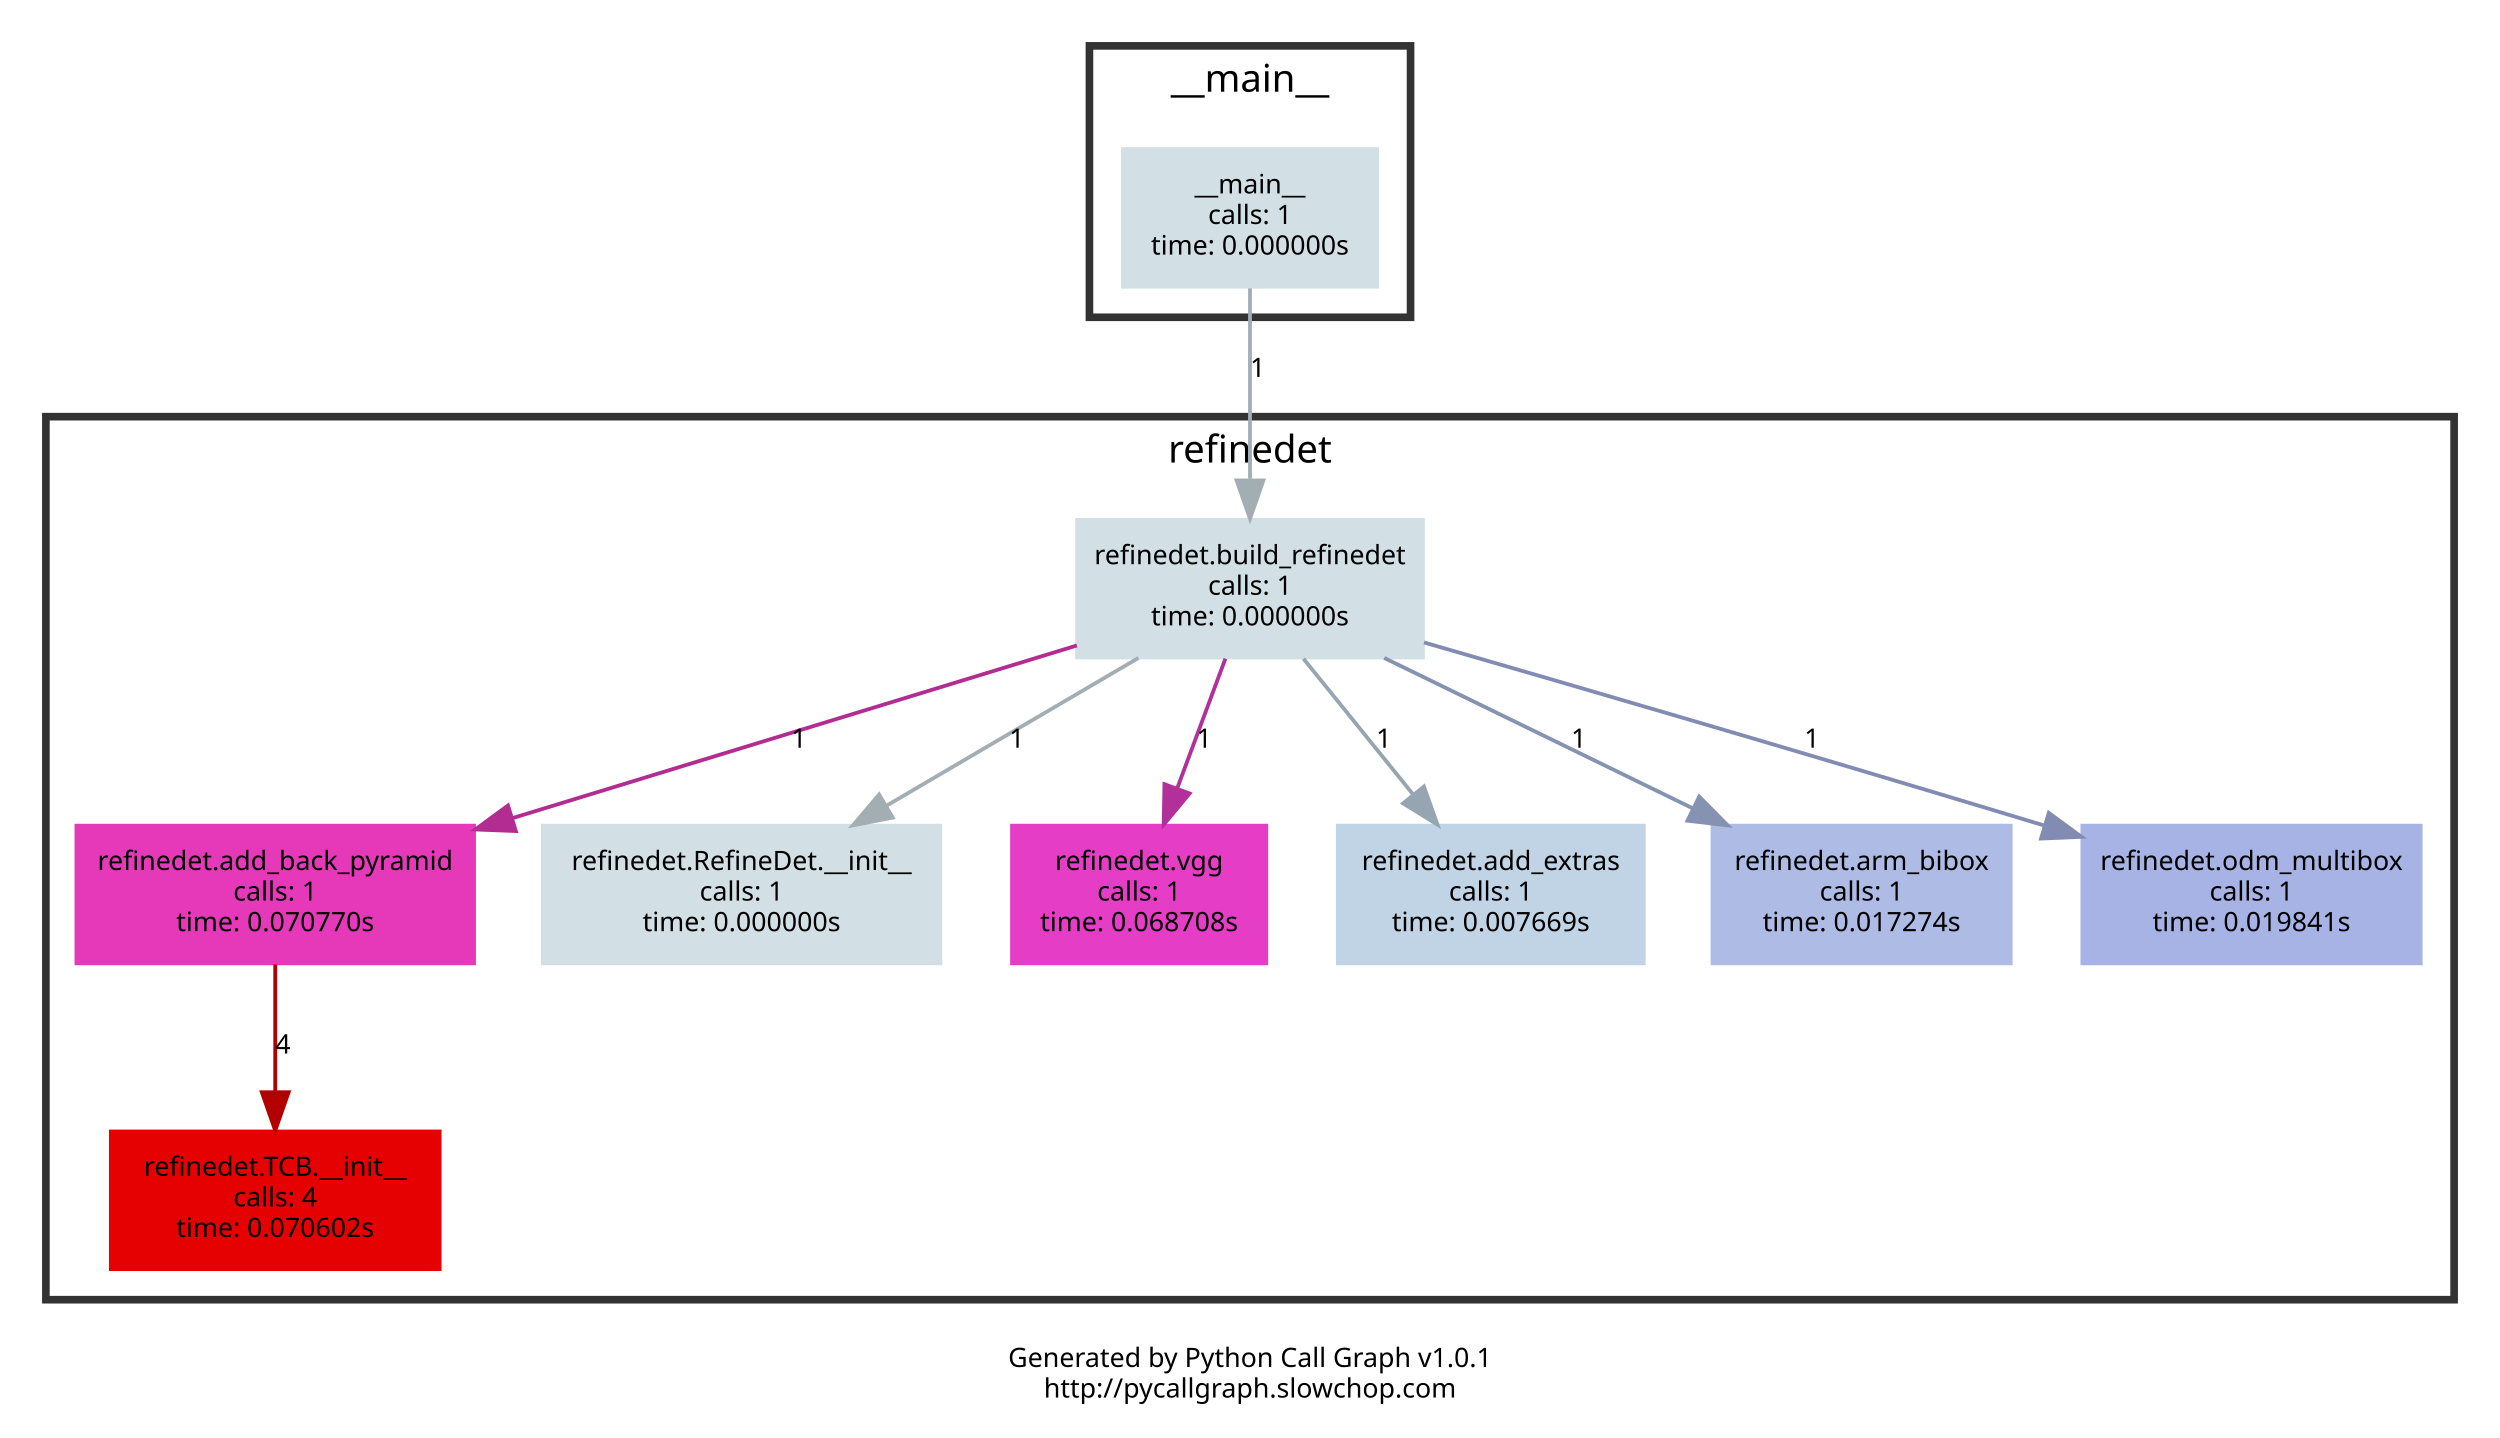
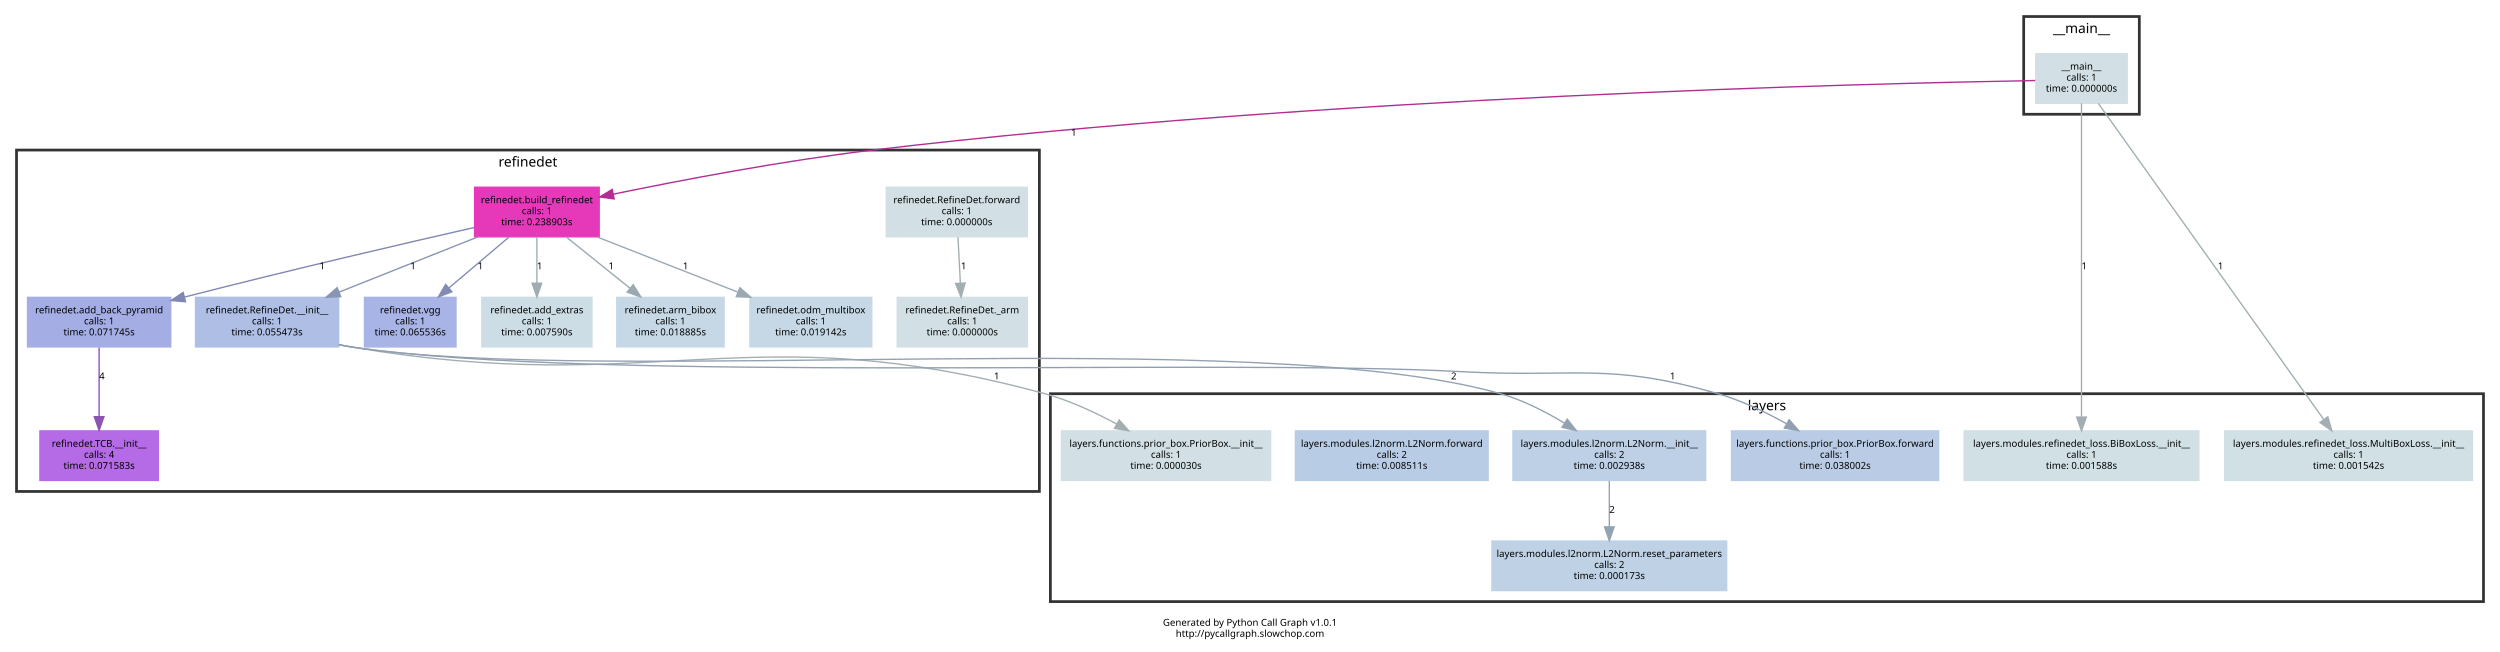
- <svg xmlns="http://www.w3.org/2000/svg" width="654pt" height="376pt" viewBox="0.00 0.00 654.00 376.00">
-   <g id="graph0" class="graph" transform="scale(1 1) rotate(0) translate(4 372)">
-     <polygon fill="white" stroke="white" points="-4,5 -4,-372 651,-372 651,5 -4,5" />
-     <text text-anchor="middle" x="323" y="-14.4" font-family="Verdana" font-size="7.00" fill="#000000">Generated by Python Call Graph v1.0.1</text>
-     <text text-anchor="middle" x="323" y="-6.4" font-family="Verdana" font-size="7.00" fill="#000000">http://pycallgraph.slowchop.com</text>
+ <svg xmlns="http://www.w3.org/2000/svg" width="1816pt" height="473pt" viewBox="0.00 0.00 1816.00 473.00">
+   <g id="graph0" class="graph" transform="scale(1 1) rotate(0) translate(4 469)">
+     <polygon fill="white" stroke="white" points="-4,5 -4,-469 1813,-469 1813,5 -4,5" />
+     <text text-anchor="middle" x="904" y="-14.4" font-family="Verdana" font-size="7.00" fill="#000000">Generated by Python Call Graph v1.0.1</text>
+     <text text-anchor="middle" x="904" y="-6.4" font-family="Verdana" font-size="7.00" fill="#000000">http://pycallgraph.slowchop.com</text>
    <g id="clust1" class="cluster">
-       <polygon fill="none" stroke="#000000" stroke-width="2" stroke-opacity="0.8" points="8,-32 8,-263 638,-263 638,-32 8,-32" />
-       <text text-anchor="middle" x="323" y="-251" font-family="Verdana" font-size="10.00">refinedet</text>
+       <polygon fill="none" stroke="#000000" stroke-width="2" stroke-opacity="0.8" points="759,-32 759,-183 1800,-183 1800,-32 759,-32" />
+       <text text-anchor="middle" x="1279.5" y="-171" font-family="Verdana" font-size="10.00">layers</text>
    </g>
    <g id="clust2" class="cluster">
-       <polygon fill="none" stroke="#000000" stroke-width="2" stroke-opacity="0.8" points="281,-289 281,-360 365,-360 365,-289 281,-289" />
-       <text text-anchor="middle" x="323" y="-348" font-family="Verdana" font-size="10.00">__main__</text>
+       <polygon fill="none" stroke="#000000" stroke-width="2" stroke-opacity="0.8" points="8,-112 8,-360 751,-360 751,-112 8,-112" />
+       <text text-anchor="middle" x="379.5" y="-348" font-family="Verdana" font-size="10.00">refinedet</text>
+     </g>
+     <g id="clust3" class="cluster">
+       <polygon fill="none" stroke="#000000" stroke-width="2" stroke-opacity="0.8" points="1466,-386 1466,-457 1550,-457 1550,-386 1466,-386" />
+       <text text-anchor="middle" x="1508" y="-445" font-family="Verdana" font-size="10.00">__main__</text>
    </g>
    <g id="node1" class="node">
-       <polygon fill="#e539ba" stroke="#e539ba" points="120,-156 16,-156 16,-120 120,-120 120,-156" />
-       <text text-anchor="middle" x="68" y="-144.4" font-family="Verdana" font-size="7.00" fill="#000000">refinedet.add_back_pyramid</text>
-       <text text-anchor="middle" x="68" y="-136.4" font-family="Verdana" font-size="7.00" fill="#000000">calls: 1</text>
-       <text text-anchor="middle" x="68" y="-128.4" font-family="Verdana" font-size="7.00" fill="#000000">time: 0.070770s</text>
+       <polygon fill="#bdd0e5" stroke="#bdd0e5" points="1235,-156 1095,-156 1095,-120 1235,-120 1235,-156" />
+       <text text-anchor="middle" x="1165" y="-144.4" font-family="Verdana" font-size="7.00" fill="#000000">layers.modules.l2norm.L2Norm.__init__</text>
+       <text text-anchor="middle" x="1165" y="-136.4" font-family="Verdana" font-size="7.00" fill="#000000">calls: 2</text>
+       <text text-anchor="middle" x="1165" y="-128.4" font-family="Verdana" font-size="7.00" fill="#000000">time: 0.002938s</text>
+     </g>
+     <g id="node2" class="node">
+       <polygon fill="#bfd2e5" stroke="#bfd2e5" points="1250.25,-76 1079.75,-76 1079.75,-40 1250.25,-40 1250.25,-76" />
+       <text text-anchor="middle" x="1165" y="-64.4" font-family="Verdana" font-size="7.00" fill="#000000">layers.modules.l2norm.L2Norm.reset_parameters</text>
+       <text text-anchor="middle" x="1165" y="-56.4" font-family="Verdana" font-size="7.00" fill="#000000">calls: 2</text>
+       <text text-anchor="middle" x="1165" y="-48.4" font-family="Verdana" font-size="7.00" fill="#000000">time: 0.000173s</text>
+     </g>
+     <g id="edge1" class="edge">
+       <path fill="none" stroke="#94a3b2" d="M1165,-119.689C1165,-109.894 1165,-97.422 1165,-86.335" />
+       <polygon fill="#94a3b2" stroke="#94a3b2" points="1168.5,-86.262 1165,-76.262 1161.5,-86.262 1168.5,-86.262" />
+       <text text-anchor="middle" x="1167" y="-96.4" font-family="Verdana" font-size="7.00" fill="#000000">2</text>
    </g>
    <g id="node3" class="node">
-       <polygon fill="#e50001" stroke="#e50001" points="111,-76 25,-76 25,-40 111,-40 111,-76" />
-       <text text-anchor="middle" x="68" y="-64.4" font-family="Verdana" font-size="7.00" fill="#000000">refinedet.TCB.__init__</text>
-       <text text-anchor="middle" x="68" y="-56.4" font-family="Verdana" font-size="7.00" fill="#000000">calls: 4</text>
-       <text text-anchor="middle" x="68" y="-48.4" font-family="Verdana" font-size="7.00" fill="#000000">time: 0.070602s</text>
-     </g>
-     <g id="edge1" class="edge">
-       <path fill="none" stroke="#b20001" d="M68,-119.689C68,-109.894 68,-97.422 68,-86.335" />
-       <polygon fill="#b20001" stroke="#b20001" points="71.5,-86.262 68,-76.262 64.5,-86.262 71.5,-86.262" />
-       <text text-anchor="middle" x="70" y="-96.4" font-family="Verdana" font-size="7.00" fill="#000000">4</text>
-     </g>
-     <g id="node2" class="node">
-       <polygon fill="#d2e0e5" stroke="#d2e0e5" points="242,-156 138,-156 138,-120 242,-120 242,-156" />
-       <text text-anchor="middle" x="190" y="-144.4" font-family="Verdana" font-size="7.00" fill="#000000">refinedet.RefineDet.__init__</text>
-       <text text-anchor="middle" x="190" y="-136.4" font-family="Verdana" font-size="7.00" fill="#000000">calls: 1</text>
-       <text text-anchor="middle" x="190" y="-128.4" font-family="Verdana" font-size="7.00" fill="#000000">time: 0.000000s</text>
+       <polygon fill="#d1e0e5" stroke="#d1e0e5" points="1593.25,-156 1422.75,-156 1422.75,-120 1593.25,-120 1593.25,-156" />
+       <text text-anchor="middle" x="1508" y="-144.4" font-family="Verdana" font-size="7.00" fill="#000000">layers.modules.refinedet_loss.BiBoxLoss.__init__</text>
+       <text text-anchor="middle" x="1508" y="-136.4" font-family="Verdana" font-size="7.00" fill="#000000">calls: 1</text>
+       <text text-anchor="middle" x="1508" y="-128.4" font-family="Verdana" font-size="7.00" fill="#000000">time: 0.001588s</text>
    </g>
    <g id="node4" class="node">
-       <polygon fill="#c1d4e5" stroke="#c1d4e5" points="426,-156 346,-156 346,-120 426,-120 426,-156" />
-       <text text-anchor="middle" x="386" y="-144.4" font-family="Verdana" font-size="7.00" fill="#000000">refinedet.add_extras</text>
-       <text text-anchor="middle" x="386" y="-136.4" font-family="Verdana" font-size="7.00" fill="#000000">calls: 1</text>
-       <text text-anchor="middle" x="386" y="-128.4" font-family="Verdana" font-size="7.00" fill="#000000">time: 0.007669s</text>
+       <polygon fill="#d1e0e5" stroke="#d1e0e5" points="1792,-156 1612,-156 1612,-120 1792,-120 1792,-156" />
+       <text text-anchor="middle" x="1702" y="-144.4" font-family="Verdana" font-size="7.00" fill="#000000">layers.modules.refinedet_loss.MultiBoxLoss.__init__</text>
+       <text text-anchor="middle" x="1702" y="-136.4" font-family="Verdana" font-size="7.00" fill="#000000">calls: 1</text>
+       <text text-anchor="middle" x="1702" y="-128.4" font-family="Verdana" font-size="7.00" fill="#000000">time: 0.001542s</text>
    </g>
    <g id="node5" class="node">
-       <polygon fill="#e53dc5" stroke="#e53dc5" points="327.25,-156 260.75,-156 260.75,-120 327.25,-120 327.25,-156" />
-       <text text-anchor="middle" x="294" y="-144.4" font-family="Verdana" font-size="7.00" fill="#000000">refinedet.vgg</text>
-       <text text-anchor="middle" x="294" y="-136.4" font-family="Verdana" font-size="7.00" fill="#000000">calls: 1</text>
-       <text text-anchor="middle" x="294" y="-128.4" font-family="Verdana" font-size="7.00" fill="#000000">time: 0.068708s</text>
+       <polygon fill="#d2e0e5" stroke="#d2e0e5" points="919,-156 767,-156 767,-120 919,-120 919,-156" />
+       <text text-anchor="middle" x="843" y="-144.4" font-family="Verdana" font-size="7.00" fill="#000000">layers.functions.prior_box.PriorBox.__init__</text>
+       <text text-anchor="middle" x="843" y="-136.4" font-family="Verdana" font-size="7.00" fill="#000000">calls: 1</text>
+       <text text-anchor="middle" x="843" y="-128.4" font-family="Verdana" font-size="7.00" fill="#000000">time: 0.000030s</text>
    </g>
    <g id="node6" class="node">
-       <polygon fill="#adbbe5" stroke="#adbbe5" points="522,-156 444,-156 444,-120 522,-120 522,-156" />
-       <text text-anchor="middle" x="483" y="-144.4" font-family="Verdana" font-size="7.00" fill="#000000">refinedet.arm_bibox</text>
-       <text text-anchor="middle" x="483" y="-136.4" font-family="Verdana" font-size="7.00" fill="#000000">calls: 1</text>
-       <text text-anchor="middle" x="483" y="-128.4" font-family="Verdana" font-size="7.00" fill="#000000">time: 0.017274s</text>
+       <polygon fill="#b9cce5" stroke="#b9cce5" points="1077,-156 937,-156 937,-120 1077,-120 1077,-156" />
+       <text text-anchor="middle" x="1007" y="-144.4" font-family="Verdana" font-size="7.00" fill="#000000">layers.modules.l2norm.L2Norm.forward</text>
+       <text text-anchor="middle" x="1007" y="-136.4" font-family="Verdana" font-size="7.00" fill="#000000">calls: 2</text>
+       <text text-anchor="middle" x="1007" y="-128.4" font-family="Verdana" font-size="7.00" fill="#000000">time: 0.008511s</text>
    </g>
    <g id="node7" class="node">
-       <polygon fill="#a7b3e5" stroke="#a7b3e5" points="629.25,-156 540.75,-156 540.75,-120 629.25,-120 629.25,-156" />
-       <text text-anchor="middle" x="585" y="-144.4" font-family="Verdana" font-size="7.00" fill="#000000">refinedet.odm_multibox</text>
-       <text text-anchor="middle" x="585" y="-136.4" font-family="Verdana" font-size="7.00" fill="#000000">calls: 1</text>
-       <text text-anchor="middle" x="585" y="-128.4" font-family="Verdana" font-size="7.00" fill="#000000">time: 0.019841s</text>
+       <polygon fill="#bacce5" stroke="#bacce5" points="1404.25,-156 1253.75,-156 1253.75,-120 1404.25,-120 1404.25,-156" />
+       <text text-anchor="middle" x="1329" y="-144.4" font-family="Verdana" font-size="7.00" fill="#000000">layers.functions.prior_box.PriorBox.forward</text>
+       <text text-anchor="middle" x="1329" y="-136.4" font-family="Verdana" font-size="7.00" fill="#000000">calls: 1</text>
+       <text text-anchor="middle" x="1329" y="-128.4" font-family="Verdana" font-size="7.00" fill="#000000">time: 0.038002s</text>
    </g>
    <g id="node8" class="node">
-       <polygon fill="#d2e0e5" stroke="#d2e0e5" points="368.25,-236 277.75,-236 277.75,-200 368.25,-200 368.25,-236" />
-       <text text-anchor="middle" x="323" y="-224.4" font-family="Verdana" font-size="7.00" fill="#000000">refinedet.build_refinedet</text>
-       <text text-anchor="middle" x="323" y="-216.4" font-family="Verdana" font-size="7.00" fill="#000000">calls: 1</text>
-       <text text-anchor="middle" x="323" y="-208.4" font-family="Verdana" font-size="7.00" fill="#000000">time: 0.000000s</text>
+       <polygon fill="#d2e0e5" stroke="#d2e0e5" points="742.25,-333 639.75,-333 639.75,-297 742.25,-297 742.25,-333" />
+       <text text-anchor="middle" x="691" y="-321.4" font-family="Verdana" font-size="7.00" fill="#000000">refinedet.RefineDet.forward</text>
+       <text text-anchor="middle" x="691" y="-313.4" font-family="Verdana" font-size="7.00" fill="#000000">calls: 1</text>
+       <text text-anchor="middle" x="691" y="-305.4" font-family="Verdana" font-size="7.00" fill="#000000">time: 0.000000s</text>
+     </g>
+     <g id="node14" class="node">
+       <polygon fill="#d2e0e5" stroke="#d2e0e5" points="742.25,-253 647.75,-253 647.75,-217 742.25,-217 742.25,-253" />
+       <text text-anchor="middle" x="695" y="-241.4" font-family="Verdana" font-size="7.00" fill="#000000">refinedet.RefineDet._arm</text>
+       <text text-anchor="middle" x="695" y="-233.4" font-family="Verdana" font-size="7.00" fill="#000000">calls: 1</text>
+       <text text-anchor="middle" x="695" y="-225.4" font-family="Verdana" font-size="7.00" fill="#000000">time: 0.000000s</text>
    </g>
    <g id="edge2" class="edge">
-       <path fill="none" stroke="#b22c91" d="M277.705,-203.145C236.638,-190.583 175.735,-171.954 130.129,-158.004" />
-       <polygon fill="#b22c91" stroke="#b22c91" points="130.937,-154.591 120.351,-155.013 128.89,-161.285 130.937,-154.591" />
-       <text text-anchor="middle" x="205" y="-176.4" font-family="Verdana" font-size="7.00" fill="#000000">1</text>
+       <path fill="none" stroke="#a3aeb2" d="M691.888,-296.689C692.39,-286.894 693.03,-274.422 693.598,-263.335" />
+       <polygon fill="#a3aeb2" stroke="#a3aeb2" points="697.098,-263.428 694.115,-253.262 690.107,-263.07 697.098,-263.428" />
+       <text text-anchor="middle" x="696" y="-273.4" font-family="Verdana" font-size="7.00" fill="#000000">1</text>
+     </g>
+     <g id="node9" class="node">
+       <polygon fill="#a4aee5" stroke="#a4aee5" points="120,-253 16,-253 16,-217 120,-217 120,-253" />
+       <text text-anchor="middle" x="68" y="-241.4" font-family="Verdana" font-size="7.00" fill="#000000">refinedet.add_back_pyramid</text>
+       <text text-anchor="middle" x="68" y="-233.4" font-family="Verdana" font-size="7.00" fill="#000000">calls: 1</text>
+       <text text-anchor="middle" x="68" y="-225.4" font-family="Verdana" font-size="7.00" fill="#000000">time: 0.071745s</text>
+     </g>
+     <g id="node11" class="node">
+       <polygon fill="#b46be5" stroke="#b46be5" points="111,-156 25,-156 25,-120 111,-120 111,-156" />
+       <text text-anchor="middle" x="68" y="-144.4" font-family="Verdana" font-size="7.00" fill="#000000">refinedet.TCB.__init__</text>
+       <text text-anchor="middle" x="68" y="-136.4" font-family="Verdana" font-size="7.00" fill="#000000">calls: 4</text>
+       <text text-anchor="middle" x="68" y="-128.4" font-family="Verdana" font-size="7.00" fill="#000000">time: 0.071583s</text>
    </g>
    <g id="edge3" class="edge">
-       <path fill="none" stroke="#a3aeb2" d="M293.813,-199.883C274.409,-188.503 248.74,-173.449 227.781,-161.157" />
-       <polygon fill="#a3aeb2" stroke="#a3aeb2" points="229.516,-158.117 219.119,-156.078 225.975,-164.156 229.516,-158.117" />
-       <text text-anchor="middle" x="262" y="-176.4" font-family="Verdana" font-size="7.00" fill="#000000">1</text>
+       <path fill="none" stroke="#8c53b2" d="M68,-216.576C68,-202.648 68,-182.861 68,-166.757" />
+       <polygon fill="#8c53b2" stroke="#8c53b2" points="71.5,-166.314 68,-156.314 64.5,-166.314 71.5,-166.314" />
+       <text text-anchor="middle" x="70" y="-193.4" font-family="Verdana" font-size="7.00" fill="#000000">4</text>
+     </g>
+     <g id="node10" class="node">
+       <polygon fill="#aebee5" stroke="#aebee5" points="242,-253 138,-253 138,-217 242,-217 242,-253" />
+       <text text-anchor="middle" x="190" y="-241.4" font-family="Verdana" font-size="7.00" fill="#000000">refinedet.RefineDet.__init__</text>
+       <text text-anchor="middle" x="190" y="-233.4" font-family="Verdana" font-size="7.00" fill="#000000">calls: 1</text>
+       <text text-anchor="middle" x="190" y="-225.4" font-family="Verdana" font-size="7.00" fill="#000000">time: 0.055473s</text>
    </g>
    <g id="edge4" class="edge">
-       <path fill="none" stroke="#b23099" d="M316.564,-199.689C312.847,-189.692 308.093,-176.906 303.909,-165.651" />
-       <polygon fill="#b23099" stroke="#b23099" points="307.184,-164.416 300.418,-156.262 300.622,-166.855 307.184,-164.416" />
-       <text text-anchor="middle" x="311" y="-176.4" font-family="Verdana" font-size="7.00" fill="#000000">1</text>
+       <path fill="none" stroke="#a3aeb2" d="M242.084,-218.73C245.087,-218.085 248.074,-217.501 251,-217 472.289,-179.111 538.358,-241.91 755,-183 773.05,-178.092 791.76,-169.332 807.263,-160.913" />
+       <polygon fill="#a3aeb2" stroke="#a3aeb2" points="808.974,-163.966 815.991,-156.027 805.555,-157.858 808.974,-163.966" />
+       <text text-anchor="middle" x="720" y="-193.4" font-family="Verdana" font-size="7.00" fill="#000000">1</text>
    </g>
    <g id="edge5" class="edge">
-       <path fill="none" stroke="#96a5b2" d="M336.982,-199.689C345.383,-189.288 356.221,-175.869 365.57,-164.294" />
-       <polygon fill="#96a5b2" stroke="#96a5b2" points="368.497,-166.241 372.057,-156.262 363.051,-161.843 368.497,-166.241" />
-       <text text-anchor="middle" x="358" y="-176.4" font-family="Verdana" font-size="7.00" fill="#000000">1</text>
+       <path fill="none" stroke="#93a2b2" d="M242.067,-218.626C245.074,-218.008 248.067,-217.458 251,-217 434.488,-188.361 907.334,-233.66 1086,-183 1102.23,-178.398 1118.76,-169.906 1132.47,-161.602" />
+       <polygon fill="#93a2b2" stroke="#93a2b2" points="1134.44,-164.498 1141.04,-156.214 1130.71,-158.571 1134.44,-164.498" />
+       <text text-anchor="middle" x="1052" y="-193.4" font-family="Verdana" font-size="7.00" fill="#000000">2</text>
    </g>
    <g id="edge6" class="edge">
-       <path fill="none" stroke="#8692b2" d="M358.113,-199.883C381.872,-188.3 413.441,-172.91 438.894,-160.502" />
-       <polygon fill="#8692b2" stroke="#8692b2" points="440.514,-163.606 447.969,-156.078 437.447,-157.314 440.514,-163.606" />
-       <text text-anchor="middle" x="409" y="-176.4" font-family="Verdana" font-size="7.00" fill="#000000">1</text>
+       <path fill="none" stroke="#909fb2" d="M242.059,-218.571C245.068,-217.967 248.064,-217.435 251,-217 428.442,-190.718 878.884,-208.692 1058,-199 1140.85,-194.517 1164.3,-206.068 1244,-183 1261.18,-178.026 1278.95,-169.455 1293.76,-161.191" />
+       <polygon fill="#909fb2" stroke="#909fb2" points="1295.65,-164.141 1302.58,-156.12 1292.16,-158.073 1295.65,-164.141" />
+       <text text-anchor="middle" x="1211" y="-193.4" font-family="Verdana" font-size="7.00" fill="#000000">1</text>
+     </g>
+     <g id="node12" class="node">
+       <polygon fill="#cddde5" stroke="#cddde5" points="426,-253 346,-253 346,-217 426,-217 426,-253" />
+       <text text-anchor="middle" x="386" y="-241.4" font-family="Verdana" font-size="7.00" fill="#000000">refinedet.add_extras</text>
+       <text text-anchor="middle" x="386" y="-233.4" font-family="Verdana" font-size="7.00" fill="#000000">calls: 1</text>
+       <text text-anchor="middle" x="386" y="-225.4" font-family="Verdana" font-size="7.00" fill="#000000">time: 0.007590s</text>
+     </g>
+     <g id="node13" class="node">
+       <polygon fill="#a8b4e5" stroke="#a8b4e5" points="327.25,-253 260.75,-253 260.75,-217 327.25,-217 327.25,-253" />
+       <text text-anchor="middle" x="294" y="-241.4" font-family="Verdana" font-size="7.00" fill="#000000">refinedet.vgg</text>
+       <text text-anchor="middle" x="294" y="-233.4" font-family="Verdana" font-size="7.00" fill="#000000">calls: 1</text>
+       <text text-anchor="middle" x="294" y="-225.4" font-family="Verdana" font-size="7.00" fill="#000000">time: 0.065536s</text>
+     </g>
+     <g id="node15" class="node">
+       <polygon fill="#c6d8e5" stroke="#c6d8e5" points="522,-253 444,-253 444,-217 522,-217 522,-253" />
+       <text text-anchor="middle" x="483" y="-241.4" font-family="Verdana" font-size="7.00" fill="#000000">refinedet.arm_bibox</text>
+       <text text-anchor="middle" x="483" y="-233.4" font-family="Verdana" font-size="7.00" fill="#000000">calls: 1</text>
+       <text text-anchor="middle" x="483" y="-225.4" font-family="Verdana" font-size="7.00" fill="#000000">time: 0.018885s</text>
+     </g>
+     <g id="node16" class="node">
+       <polygon fill="#c6d8e5" stroke="#c6d8e5" points="629.25,-253 540.75,-253 540.75,-217 629.25,-217 629.25,-253" />
+       <text text-anchor="middle" x="585" y="-241.4" font-family="Verdana" font-size="7.00" fill="#000000">refinedet.odm_multibox</text>
+       <text text-anchor="middle" x="585" y="-233.4" font-family="Verdana" font-size="7.00" fill="#000000">calls: 1</text>
+       <text text-anchor="middle" x="585" y="-225.4" font-family="Verdana" font-size="7.00" fill="#000000">time: 0.019142s</text>
+     </g>
+     <g id="node17" class="node">
+       <polygon fill="#e539ba" stroke="#e539ba" points="431.25,-333 340.75,-333 340.75,-297 431.25,-297 431.25,-333" />
+       <text text-anchor="middle" x="386" y="-321.4" font-family="Verdana" font-size="7.00" fill="#000000">refinedet.build_refinedet</text>
+       <text text-anchor="middle" x="386" y="-313.4" font-family="Verdana" font-size="7.00" fill="#000000">calls: 1</text>
+       <text text-anchor="middle" x="386" y="-305.4" font-family="Verdana" font-size="7.00" fill="#000000">time: 0.238903s</text>
+     </g>
+     <g id="edge10" class="edge">
+       <path fill="none" stroke="#7f87b2" d="M340.373,-303.732C291.001,-292.497 209.722,-273.639 130.375,-253.309" />
+       <polygon fill="#7f87b2" stroke="#7f87b2" points="130.764,-249.795 120.208,-250.693 129.02,-256.574 130.764,-249.795" />
+       <text text-anchor="middle" x="230" y="-273.4" font-family="Verdana" font-size="7.00" fill="#000000">1</text>
+     </g>
+     <g id="edge11" class="edge">
+       <path fill="none" stroke="#8794b2" d="M342.987,-296.883C313.371,-285.097 273.85,-269.369 242.396,-256.851" />
+       <polygon fill="#8794b2" stroke="#8794b2" points="243.498,-253.523 232.913,-253.078 240.91,-260.027 243.498,-253.523" />
+       <text text-anchor="middle" x="296" y="-273.4" font-family="Verdana" font-size="7.00" fill="#000000">1</text>
+     </g>
+     <g id="edge12" class="edge">
+       <path fill="none" stroke="#828cb2" d="M365.582,-296.689C352.838,-285.884 336.251,-271.822 322.254,-259.955" />
+       <polygon fill="#828cb2" stroke="#828cb2" points="324.252,-257.06 314.361,-253.262 319.725,-262.399 324.252,-257.06" />
+       <text text-anchor="middle" x="345" y="-273.4" font-family="Verdana" font-size="7.00" fill="#000000">1</text>
+     </g>
+     <g id="edge13" class="edge">
+       <path fill="none" stroke="#9facb2" d="M386,-296.689C386,-286.894 386,-274.422 386,-263.335" />
+       <polygon fill="#9facb2" stroke="#9facb2" points="389.5,-263.262 386,-253.262 382.5,-263.262 389.5,-263.262" />
+       <text text-anchor="middle" x="388" y="-273.4" font-family="Verdana" font-size="7.00" fill="#000000">1</text>
+     </g>
+     <g id="edge14" class="edge">
+       <path fill="none" stroke="#9aa8b2" d="M407.527,-296.689C421.09,-285.783 438.78,-271.559 453.623,-259.623" />
+       <polygon fill="#9aa8b2" stroke="#9aa8b2" points="455.933,-262.256 461.533,-253.262 451.546,-256.801 455.933,-262.256" />
+       <text text-anchor="middle" x="440" y="-273.4" font-family="Verdana" font-size="7.00" fill="#000000">1</text>
+     </g>
+     <g id="edge15" class="edge">
+       <path fill="none" stroke="#9aa8b2" d="M429.671,-296.883C459.74,-285.097 499.867,-269.369 531.802,-256.851" />
+       <polygon fill="#9aa8b2" stroke="#9aa8b2" points="533.397,-259.985 541.43,-253.078 530.843,-253.468 533.397,-259.985" />
+       <text text-anchor="middle" x="494" y="-273.4" font-family="Verdana" font-size="7.00" fill="#000000">1</text>
+     </g>
+     <g id="node18" class="node">
+       <polygon fill="#d2e0e5" stroke="#d2e0e5" points="1541.25,-430 1474.75,-430 1474.75,-394 1541.25,-394 1541.25,-430" />
+       <text text-anchor="middle" x="1508" y="-418.4" font-family="Verdana" font-size="7.00" fill="#000000">__main__</text>
+       <text text-anchor="middle" x="1508" y="-410.4" font-family="Verdana" font-size="7.00" fill="#000000">calls: 1</text>
+       <text text-anchor="middle" x="1508" y="-402.4" font-family="Verdana" font-size="7.00" fill="#000000">time: 0.000000s</text>
    </g>
    <g id="edge7" class="edge">
-       <path fill="none" stroke="#828bb2" d="M368.522,-203.93C408.571,-192.368 468.701,-174.857 530.581,-156.098" />
-       <polygon fill="#828bb2" stroke="#828bb2" points="531.974,-159.333 540.525,-153.078 529.939,-152.636 531.974,-159.333" />
-       <text text-anchor="middle" x="470" y="-176.4" font-family="Verdana" font-size="7.00" fill="#000000">1</text>
-     </g>
-     <g id="node9" class="node">
-       <polygon fill="#d2e0e5" stroke="#d2e0e5" points="356.25,-333 289.75,-333 289.75,-297 356.25,-297 356.25,-333" />
-       <text text-anchor="middle" x="323" y="-321.4" font-family="Verdana" font-size="7.00" fill="#000000">__main__</text>
-       <text text-anchor="middle" x="323" y="-313.4" font-family="Verdana" font-size="7.00" fill="#000000">calls: 1</text>
-       <text text-anchor="middle" x="323" y="-305.4" font-family="Verdana" font-size="7.00" fill="#000000">time: 0.000000s</text>
+       <path fill="none" stroke="#a2aeb2" d="M1508,-393.985C1508,-348.191 1508,-222.027 1508,-166.193" />
+       <polygon fill="#a2aeb2" stroke="#a2aeb2" points="1511.5,-166.008 1508,-156.008 1504.5,-166.008 1511.5,-166.008" />
+       <text text-anchor="middle" x="1510" y="-273.4" font-family="Verdana" font-size="7.00" fill="#000000">1</text>
    </g>
    <g id="edge8" class="edge">
-       <path fill="none" stroke="#a3aeb2" d="M323,-296.576C323,-282.648 323,-262.861 323,-246.757" />
-       <polygon fill="#a3aeb2" stroke="#a3aeb2" points="326.5,-246.314 323,-236.314 319.5,-246.314 326.5,-246.314" />
-       <text text-anchor="middle" x="325" y="-273.4" font-family="Verdana" font-size="7.00" fill="#000000">1</text>
+       <path fill="none" stroke="#b22c91" d="M1474.38,-410.503C1357.41,-408.463 957.503,-398.897 630,-360 564.818,-352.258 490.712,-338.127 441.442,-327.966" />
+       <polygon fill="#b22c91" stroke="#b22c91" points="442.126,-324.533 431.623,-325.925 440.702,-331.387 442.126,-324.533" />
+       <text text-anchor="middle" x="776" y="-370.4" font-family="Verdana" font-size="7.00" fill="#000000">1</text>
+     </g>
+     <g id="edge9" class="edge">
+       <path fill="none" stroke="#a2aeb2" d="M1520.14,-393.985C1553.14,-347.714 1644.66,-219.39 1683.83,-164.471" />
+       <polygon fill="#a2aeb2" stroke="#a2aeb2" points="1686.91,-166.182 1689.87,-156.008 1681.21,-162.117 1686.91,-166.182" />
+       <text text-anchor="middle" x="1609" y="-273.4" font-family="Verdana" font-size="7.00" fill="#000000">1</text>
    </g>
  </g>
</svg>
